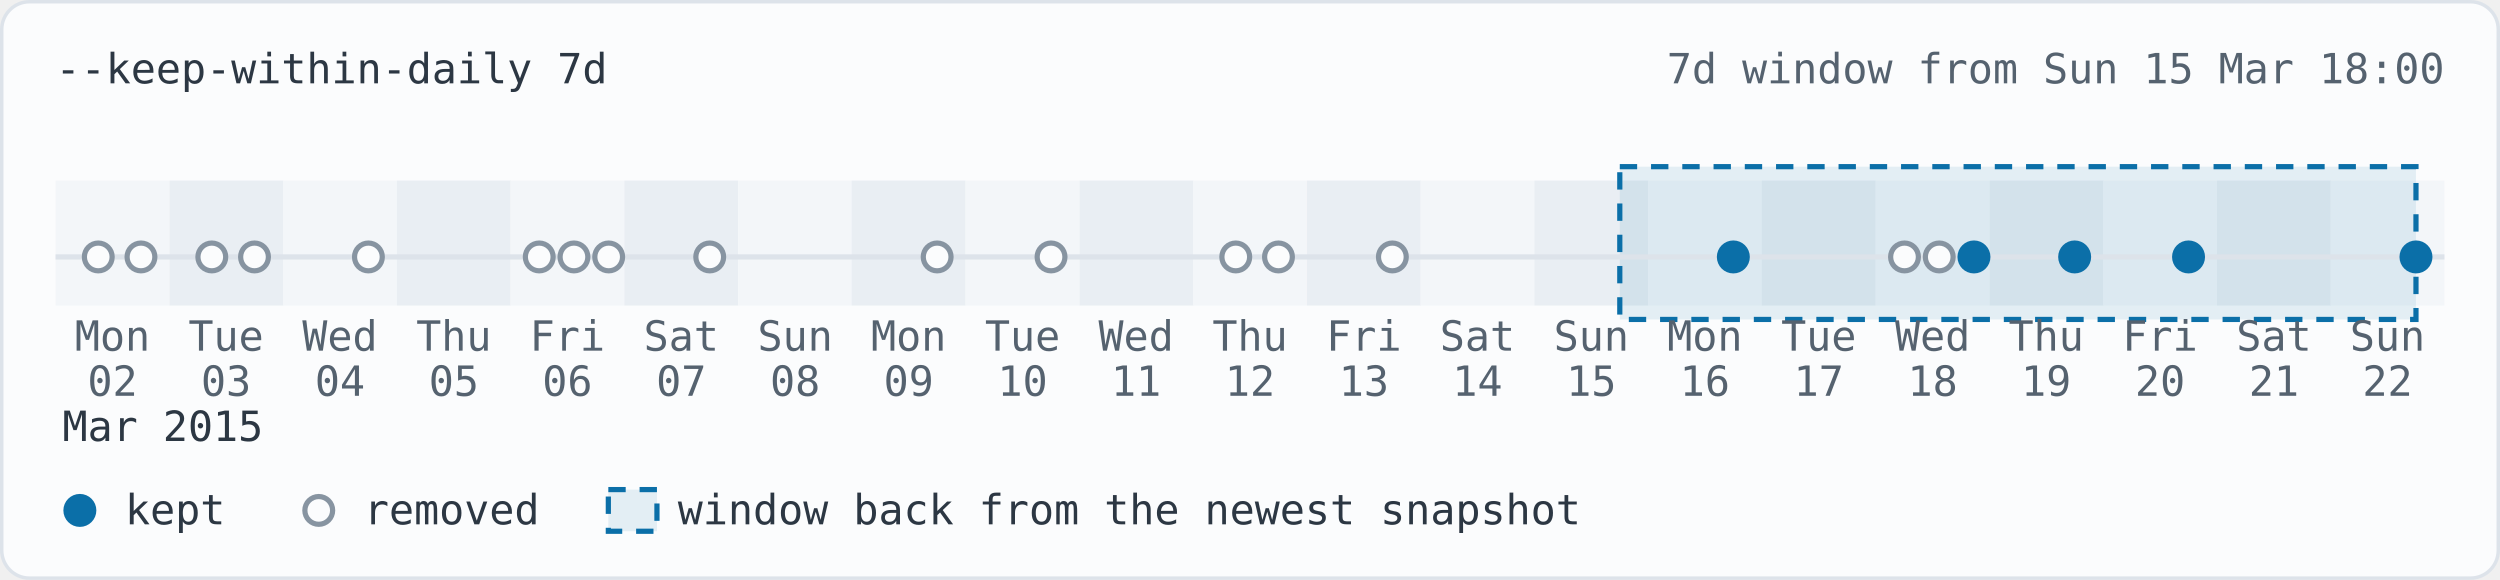
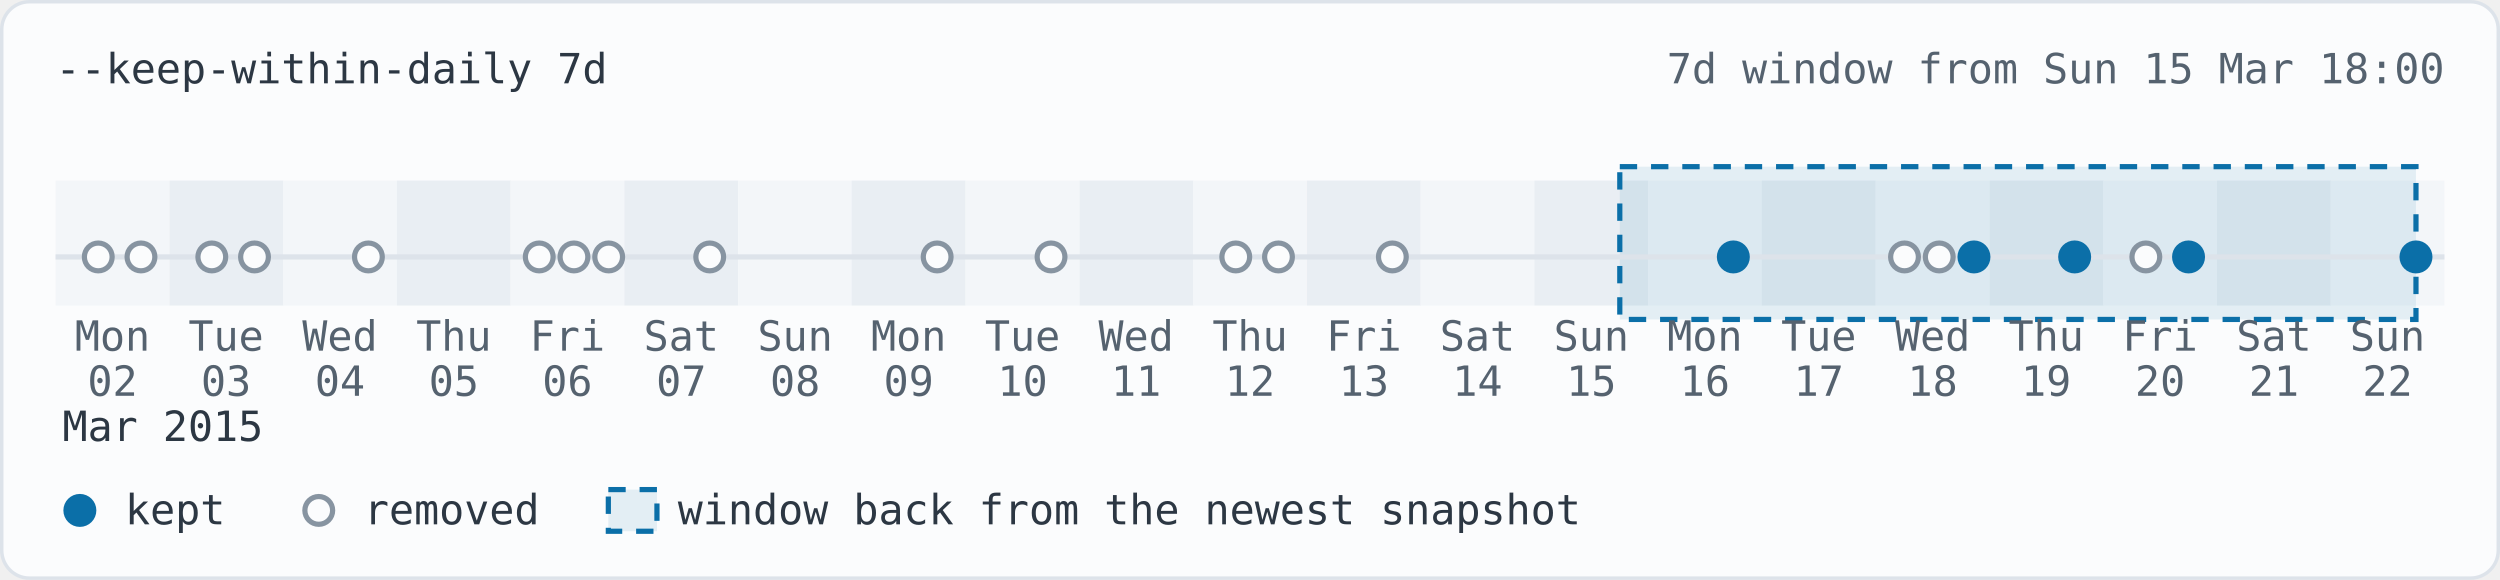
<svg xmlns="http://www.w3.org/2000/svg" viewBox="0 0 720.0 167.0" width="720.0" height="167.0" role="img">
  <style>
text { font-family: ui-monospace, SFMono-Regular, Menlo, Consolas, monospace; font-size: 12px; fill: #2c3743; }
.muted { fill: #55626f; }
.bg { fill: #fbfcfd; stroke: #dde3ea; }
.band, .lane { fill: #f3f6f9; }
.band2 { fill: #e9eef3; }
.fade { fill: #fbfcfd; opacity: 0.65; }
.axis, .sep { stroke: #dde3ea; stroke-width: 1.5; }
.kept { fill: #0b6fa8; stroke: #0b6fa8; stroke-width: 1.5; }
.removed { fill: #fbfcfd; stroke: #8794a1; stroke-width: 1.5; }
.snap { fill: #8794a1; }
.pill { fill: #0b6fa8; }
.on-pill { fill: #ffffff; }
.lead { stroke: #0b6fa8; stroke-width: 1; }
.arrow { stroke: #55626f; fill: none; }
.win { fill: #0b6fa8; fill-opacity: 0.1; stroke: #0b6fa8; stroke-width: 1.5; stroke-dasharray: 5 4; }
.hatch { fill: url(#hatch); }
.hatch-line { stroke: #c3ccd6; stroke-width: 1.5; }
@media (prefers-color-scheme: dark) {
  text { fill: #b4c0cd; }
  .muted { fill: #93a0ae; }
  .bg { fill: #0a0e13; stroke: #232b35; }
  .band, .lane { fill: #10161c; }
  .band2 { fill: #161d25; }
  .fade { fill: #0a0e13; }
  .axis, .sep { stroke: #232b35; }
  .kept { fill: #8be4f5; stroke: #8be4f5; }
  .removed { fill: #0a0e13; stroke: #6b7785; }
  .snap { fill: #6b7785; }
  .pill { fill: #8be4f5; }
  .on-pill { fill: #0a0e13; }
  .lead { stroke: #8be4f5; }
  .arrow { stroke: #93a0ae; }
  .win { fill: #8be4f5; stroke: #8be4f5; }
  .hatch-line { stroke: #3a4552; }
}
</style>
  <defs>
    <pattern id="hatch" width="6" height="6" patternUnits="userSpaceOnUse" patternTransform="rotate(45)">
      <line x1="0" y1="0" x2="0" y2="6" class="hatch-line" />
    </pattern>
  </defs>
  <rect x="0.5" y="0.5" width="719.0" height="166.0" rx="8" class="bg" />
  <text x="16.0" y="24.0" class="" text-anchor="start">--keep-within-daily 7d</text>
  <text x="704.0" y="24.0" class="muted" text-anchor="end">7d window from Sun 15 Mar 18:00</text>
  <rect x="16.0" y="52.0" width="32.8" height="36.0" class="band" />
  <rect x="48.8" y="52.0" width="32.8" height="36.0" class="band2" />
  <rect x="81.5" y="52.0" width="32.8" height="36.0" class="band" />
  <rect x="114.3" y="52.0" width="32.8" height="36.0" class="band2" />
  <rect x="147.0" y="52.0" width="32.8" height="36.0" class="band" />
  <rect x="179.8" y="52.0" width="32.8" height="36.0" class="band2" />
  <rect x="212.6" y="52.0" width="32.8" height="36.0" class="band" />
  <rect x="245.3" y="52.0" width="32.8" height="36.0" class="band2" />
  <rect x="278.1" y="52.0" width="32.8" height="36.0" class="band" />
  <rect x="310.9" y="52.0" width="32.8" height="36.0" class="band2" />
  <rect x="343.6" y="52.0" width="32.8" height="36.0" class="band" />
  <rect x="376.4" y="52.0" width="32.8" height="36.0" class="band2" />
  <rect x="409.1" y="52.0" width="32.8" height="36.0" class="band" />
  <rect x="441.9" y="52.0" width="32.8" height="36.0" class="band2" />
  <rect x="474.7" y="52.0" width="32.8" height="36.0" class="band" />
  <rect x="507.4" y="52.0" width="32.8" height="36.0" class="band2" />
  <rect x="540.2" y="52.0" width="32.8" height="36.0" class="band" />
  <rect x="573.0" y="52.0" width="32.8" height="36.0" class="band2" />
  <rect x="605.7" y="52.0" width="32.8" height="36.0" class="band" />
  <rect x="638.5" y="52.0" width="32.8" height="36.0" class="band2" />
  <rect x="671.2" y="52.0" width="32.8" height="36.0" class="band" />
  <rect x="466.5" y="48.0" width="229.3" height="44.0" class="win" />
  <line x1="16.0" y1="74.0" x2="704.0" y2="74.0" class="axis" />
  <circle cx="695.8" cy="74.0" r="4.0" class="kept" />
  <circle cx="630.3" cy="74.0" r="4.0" class="kept" />
+   <circle cx="618.0" cy="74.0" r="4.0" class="removed" />
  <circle cx="597.5" cy="74.0" r="4.0" class="kept" />
  <circle cx="568.5" cy="74.0" r="4.0" class="kept" />
  <circle cx="558.5" cy="74.0" r="4.0" class="removed" />
  <circle cx="548.5" cy="74.0" r="4.0" class="removed" />
  <circle cx="499.2" cy="74.0" r="4.0" class="kept" />
  <circle cx="401.0" cy="74.0" r="4.0" class="removed" />
  <circle cx="368.2" cy="74.0" r="4.0" class="removed" />
  <circle cx="355.9" cy="74.0" r="4.0" class="removed" />
  <circle cx="302.7" cy="74.0" r="4.0" class="removed" />
  <circle cx="269.9" cy="74.0" r="4.0" class="removed" />
  <circle cx="204.4" cy="74.0" r="4.0" class="removed" />
  <circle cx="175.3" cy="74.0" r="4.0" class="removed" />
  <circle cx="165.3" cy="74.0" r="4.0" class="removed" />
  <circle cx="155.3" cy="74.0" r="4.0" class="removed" />
  <circle cx="106.1" cy="74.0" r="4.0" class="removed" />
  <circle cx="73.3" cy="74.0" r="4.0" class="removed" />
  <circle cx="61.0" cy="74.0" r="4.0" class="removed" />
  <circle cx="40.6" cy="74.0" r="4.0" class="removed" />
  <circle cx="28.3" cy="74.0" r="4.0" class="removed" />
  <text x="32.4" y="101.0" class="muted" text-anchor="middle">Mon</text>
  <text x="32.4" y="114.0" class="muted" text-anchor="middle">02</text>
  <text x="18.0" y="127.0" class="" text-anchor="start">Mar 2015</text>
  <text x="65.1" y="101.0" class="muted" text-anchor="middle">Tue</text>
  <text x="65.1" y="114.0" class="muted" text-anchor="middle">03</text>
  <text x="97.9" y="101.0" class="muted" text-anchor="middle">Wed</text>
  <text x="97.9" y="114.0" class="muted" text-anchor="middle">04</text>
  <text x="130.7" y="101.0" class="muted" text-anchor="middle">Thu</text>
  <text x="130.7" y="114.0" class="muted" text-anchor="middle">05</text>
  <text x="163.4" y="101.0" class="muted" text-anchor="middle">Fri</text>
  <text x="163.4" y="114.0" class="muted" text-anchor="middle">06</text>
  <text x="196.2" y="101.0" class="muted" text-anchor="middle">Sat</text>
  <text x="196.2" y="114.0" class="muted" text-anchor="middle">07</text>
  <text x="229.0" y="101.0" class="muted" text-anchor="middle">Sun</text>
  <text x="229.0" y="114.0" class="muted" text-anchor="middle">08</text>
  <text x="261.7" y="101.0" class="muted" text-anchor="middle">Mon</text>
  <text x="261.7" y="114.0" class="muted" text-anchor="middle">09</text>
  <text x="294.5" y="101.0" class="muted" text-anchor="middle">Tue</text>
  <text x="294.5" y="114.0" class="muted" text-anchor="middle">10</text>
  <text x="327.2" y="101.0" class="muted" text-anchor="middle">Wed</text>
  <text x="327.2" y="114.0" class="muted" text-anchor="middle">11</text>
  <text x="360.0" y="101.0" class="muted" text-anchor="middle">Thu</text>
  <text x="360.0" y="114.0" class="muted" text-anchor="middle">12</text>
  <text x="392.8" y="101.0" class="muted" text-anchor="middle">Fri</text>
  <text x="392.8" y="114.0" class="muted" text-anchor="middle">13</text>
  <text x="425.5" y="101.0" class="muted" text-anchor="middle">Sat</text>
  <text x="425.5" y="114.0" class="muted" text-anchor="middle">14</text>
  <text x="458.3" y="101.0" class="muted" text-anchor="middle">Sun</text>
  <text x="458.3" y="114.0" class="muted" text-anchor="middle">15</text>
  <text x="491.0" y="101.0" class="muted" text-anchor="middle">Mon</text>
  <text x="491.0" y="114.0" class="muted" text-anchor="middle">16</text>
  <text x="523.8" y="101.0" class="muted" text-anchor="middle">Tue</text>
  <text x="523.8" y="114.0" class="muted" text-anchor="middle">17</text>
  <text x="556.6" y="101.0" class="muted" text-anchor="middle">Wed</text>
  <text x="556.6" y="114.0" class="muted" text-anchor="middle">18</text>
  <text x="589.3" y="101.0" class="muted" text-anchor="middle">Thu</text>
  <text x="589.3" y="114.0" class="muted" text-anchor="middle">19</text>
  <text x="622.1" y="101.0" class="muted" text-anchor="middle">Fri</text>
  <text x="622.1" y="114.0" class="muted" text-anchor="middle">20</text>
  <text x="654.9" y="101.0" class="muted" text-anchor="middle">Sat</text>
  <text x="654.9" y="114.0" class="muted" text-anchor="middle">21</text>
  <text x="687.6" y="101.0" class="muted" text-anchor="middle">Sun</text>
  <text x="687.6" y="114.0" class="muted" text-anchor="middle">22</text>
  <circle cx="23.0" cy="147.0" r="4.0" class="kept" />
  <text x="36.0" y="151.0" class="" text-anchor="start">kept</text>
  <circle cx="91.8" cy="147.0" r="4.0" class="removed" />
  <text x="104.8" y="151.0" class="" text-anchor="start">removed</text>
  <rect x="175.2" y="141.0" width="14.0" height="12.0" class="win" />
  <text x="195.2" y="151.0" class="" text-anchor="start">window back from the newest snapshot</text>
</svg>
